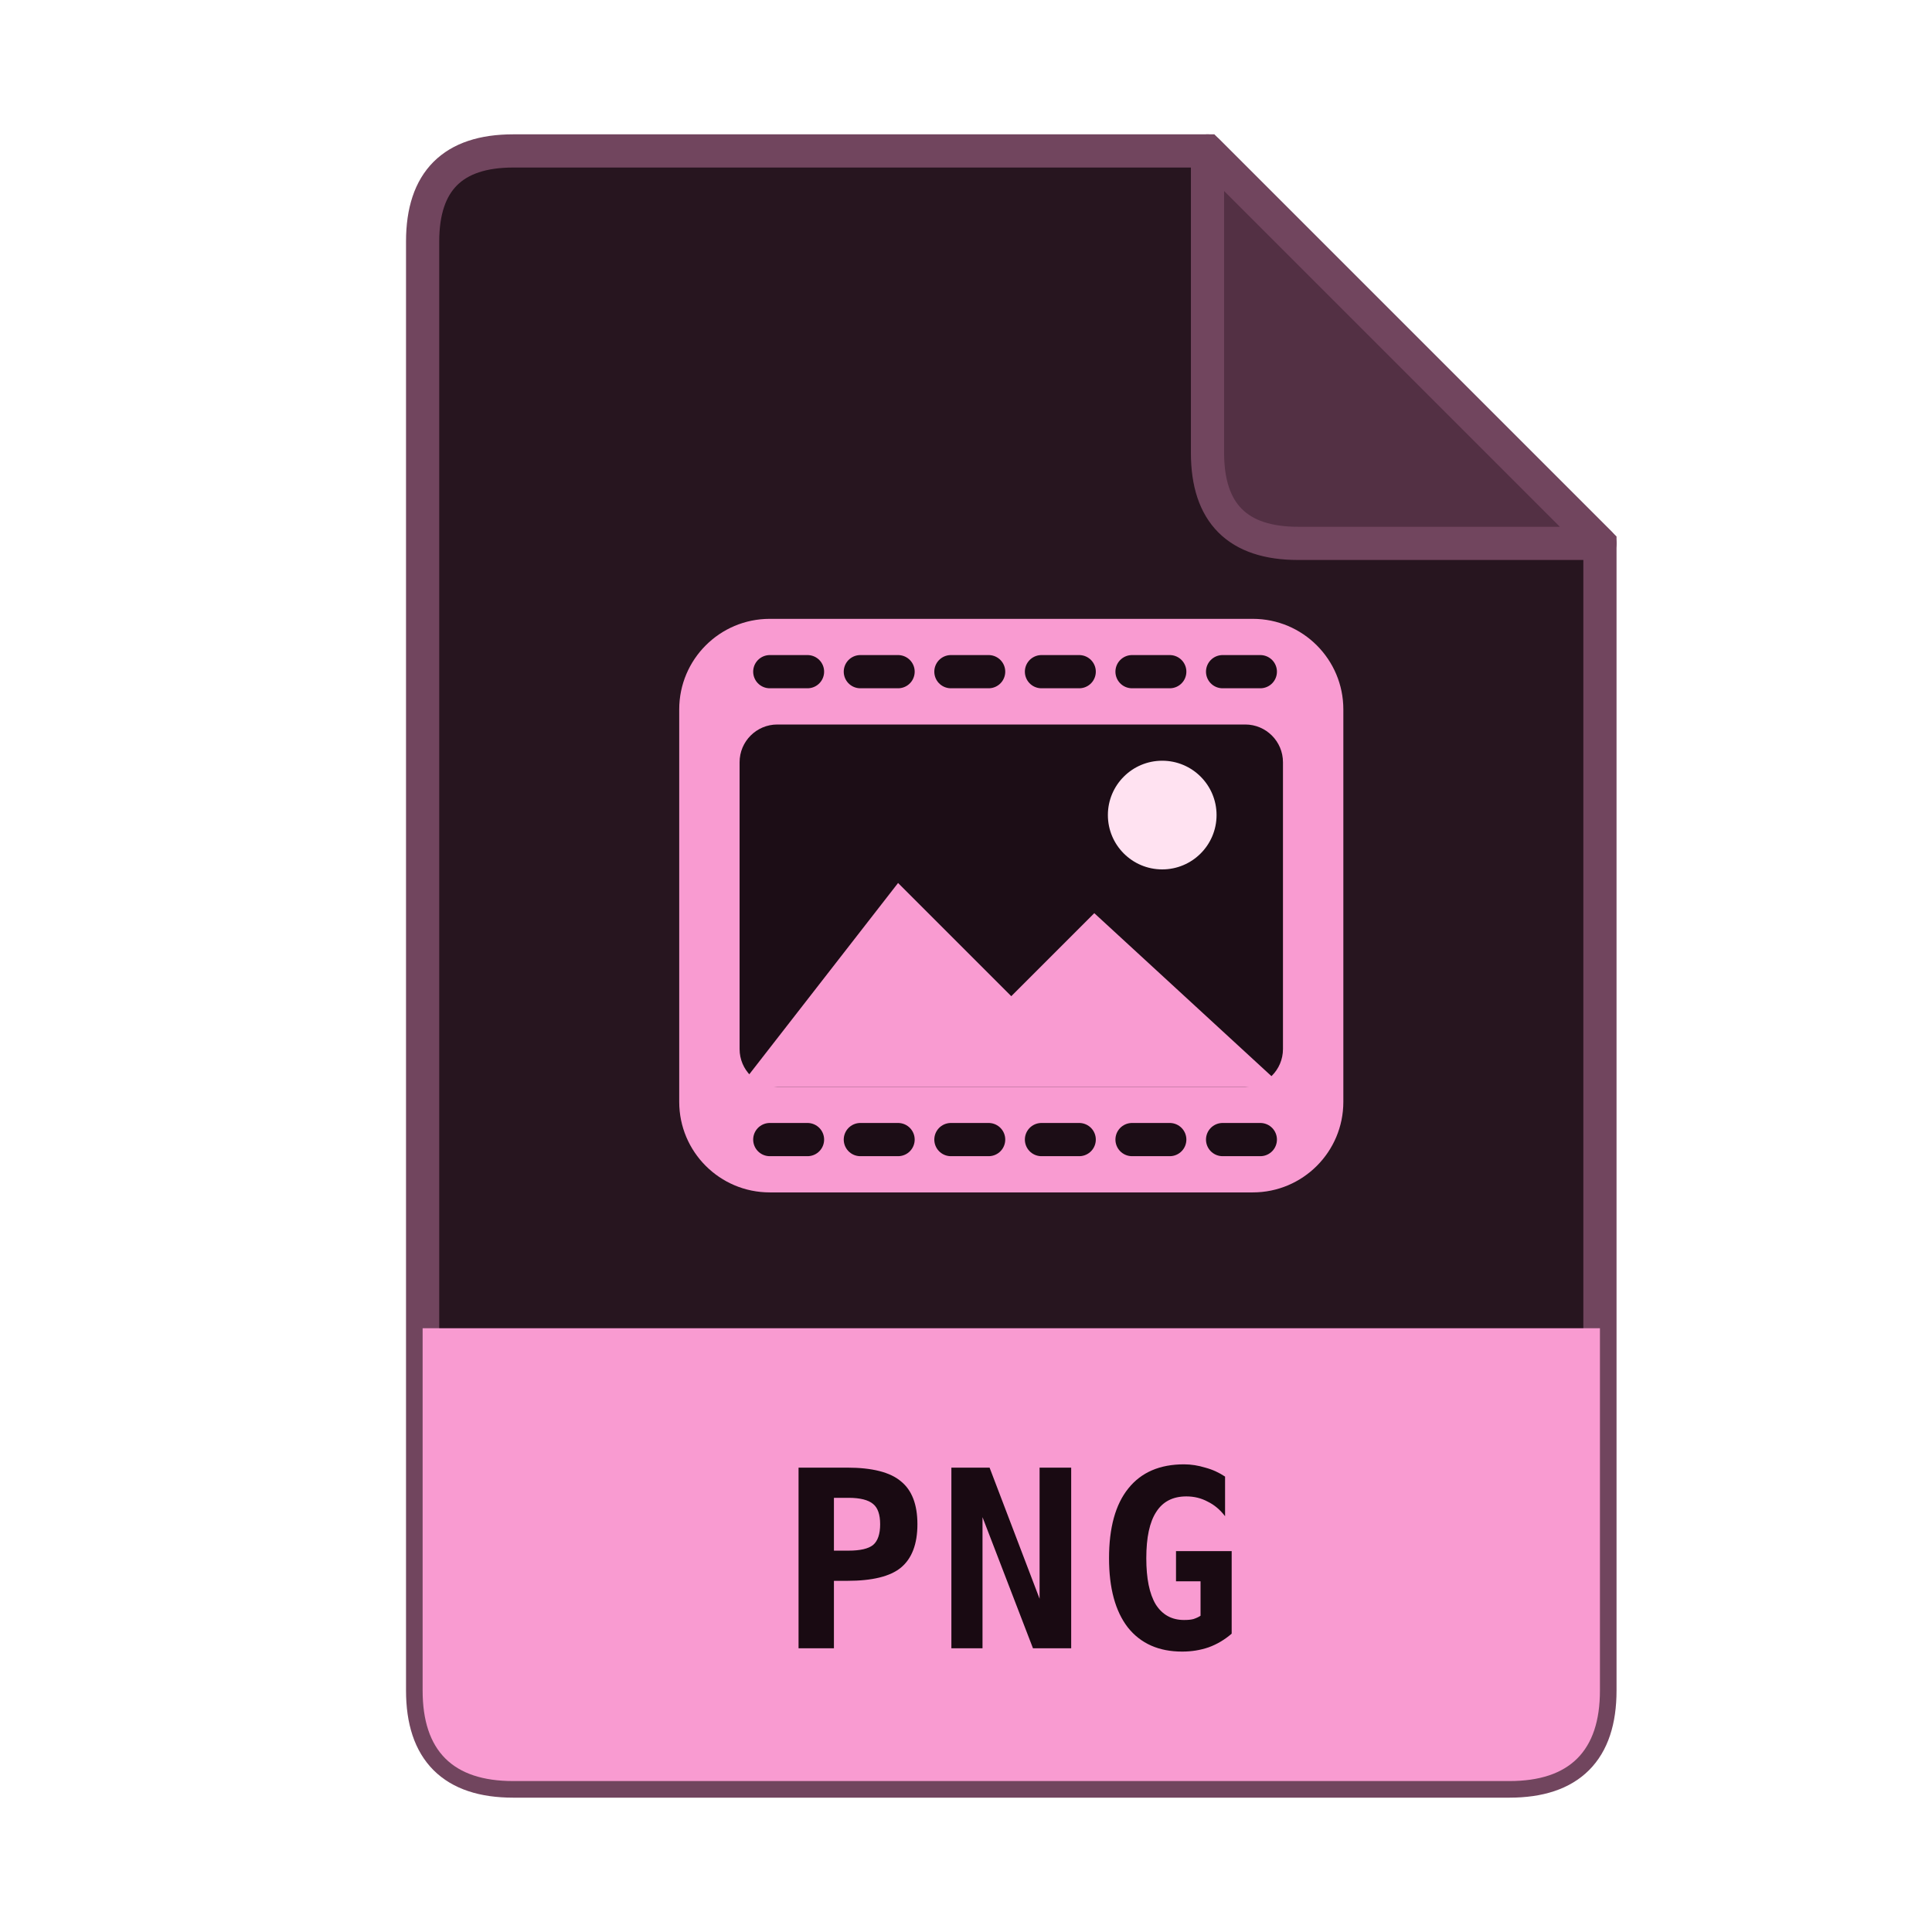
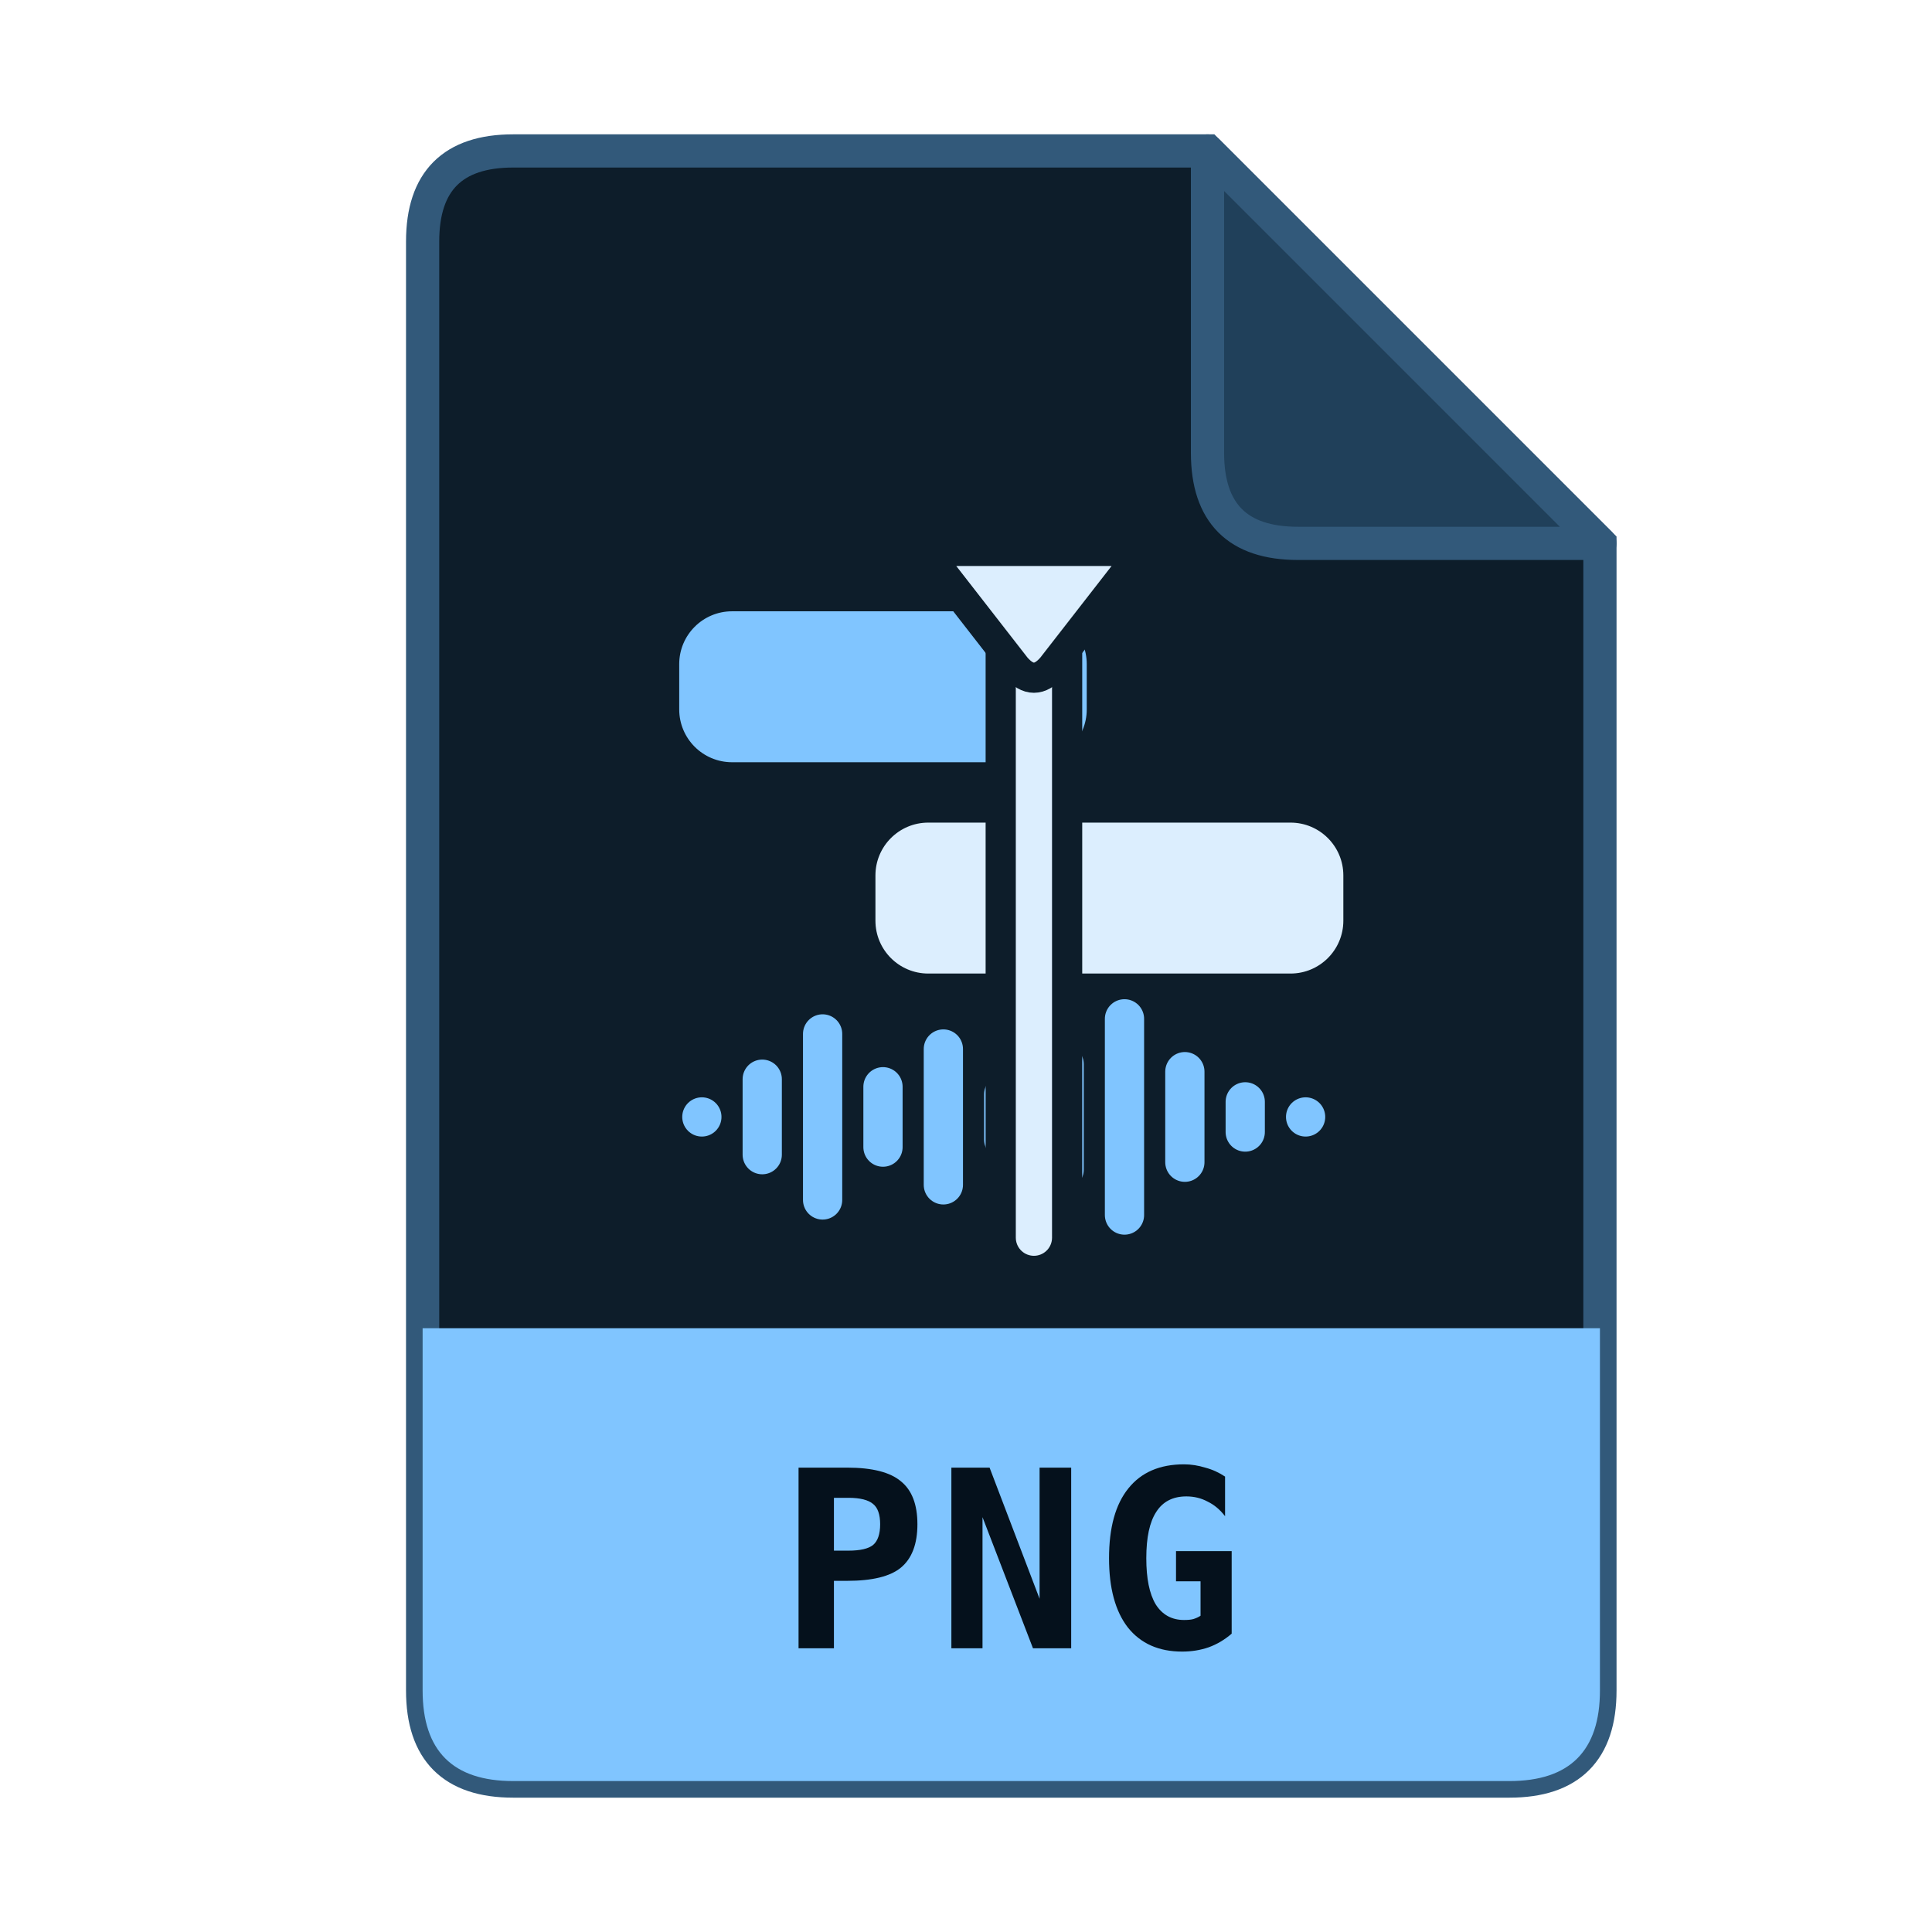
<svg xmlns="http://www.w3.org/2000/svg" width="64" height="64" viewBox="0 0 64 64">
  <defs>
    <clipPath id="s43">
      <path d="M17 5 H40 L53 18 V56 Q53 59 50 59 H17 Q14 59 14 56 V8 Q14 5 17 5 Z" />
    </clipPath>
  </defs>
-   <path d="M17 5 H40 L53 18 V56 Q53 59 50 59 H17 Q14 59 14 56 V8 Q14 5 17 5 Z" fill="#27151f" stroke="#71455e" stroke-width="1.1" />
-   <path d="M40 5 V15 Q40 18 43 18 H53 Z" fill="#533044" stroke="#71455e" stroke-width="1.1" stroke-linejoin="round" />
+   <path d="M17 5 H40 L53 18 V56 Q53 59 50 59 H17 Q14 59 14 56 V8 Q14 5 17 5 Z" fill="#0d1d2a" stroke="#32597a" stroke-width="1.1" />
+   <path d="M40 5 V15 Q40 18 43 18 H53 Z" fill="#20405a" stroke="#32597a" stroke-width="1.1" stroke-linejoin="round" />
  <g transform="translate(33.5 30) scale(.5) translate(-32 -32)">
-     <rect x="10" y="13" width="44" height="38" rx="6" fill="#f99bd1" />
-     <rect x="14" y="20" width="36" height="24" rx="2.5" fill="#1c0d16" />
-     <path d="M14 44 L24.5 30.5 L32 38 L37.5 32.5 L50 44 Z" fill="#f99bd1" />
-     <circle cx="42" cy="26" r="3.6" fill="#ffe2f1" />
-     <path d="M16 16.5 H18.5 M22 16.5 H24.5 M28 16.5 H30.5 M34 16.5 H36.5 M40 16.5 H42.5 M46 16.5 H48.5 M16 47.5 H18.5 M22 47.5 H24.5 M28 47.5 H30.5 M34 47.5 H36.5 M40 47.5 H42.5 M46 47.5 H48.5" stroke="#1c0d16" stroke-width="2.2" stroke-linecap="round" />
+     <rect x="10" y="12.5" width="27" height="10" rx="3.5" fill="#80c5ff" />
+     <rect x="23" y="26.5" width="31" height="10" rx="3.5" fill="#dceefe" />
+     <path d="M11.5 46 V46 M15.5 43.5 V48.5 M19.5 40.5 V51.5 M23.5 44 V48 M27.5 41.5 V50.5 M31.5 44.5 V47.5 M35.5 42.5 V49.5 M39.5 39.5 V52.5 M43.5 43 V49 M47.5 45 V47 M51.5 46 V46" fill="none" stroke="#80c5ff" stroke-width="2.6" stroke-linecap="round" />
+     <path d="M33.5 15 V54" stroke="#0d1d2a" stroke-width="6.4" stroke-linecap="round" />
+     <path d="M33.5 15 V54" stroke="#dceefe" stroke-width="2.4" stroke-linecap="round" />
+     <path d="M28 8.5 H39 Q40.6 8.5 39.6 9.9 L34.7 16.2 Q33.5 17.6 32.3 16.2 L27.4 9.9 Q26.4 8.5 28 8.5 Z" fill="#dceefe" stroke="#0d1d2a" stroke-width="2" stroke-linejoin="round" />
  </g>
-   <rect x="14" y="44" width="39" height="15" fill="#f99bd1" clip-path="url(#s43)" />
-   <text x="33.5" y="54.6" text-anchor="middle" font-family="IBM Plex Mono, ui-monospace, monospace" font-weight="600" font-size="8.2" letter-spacing=".3" fill="#190a12">PNG</text>
+   <rect x="14" y="44" width="39" height="15" fill="#80c5ff" clip-path="url(#s43)" />
+   <text x="33.5" y="54.6" text-anchor="middle" font-family="IBM Plex Mono, ui-monospace, monospace" font-weight="600" font-size="8.2" letter-spacing=".3" fill="#05111c">PNG</text>
</svg>
